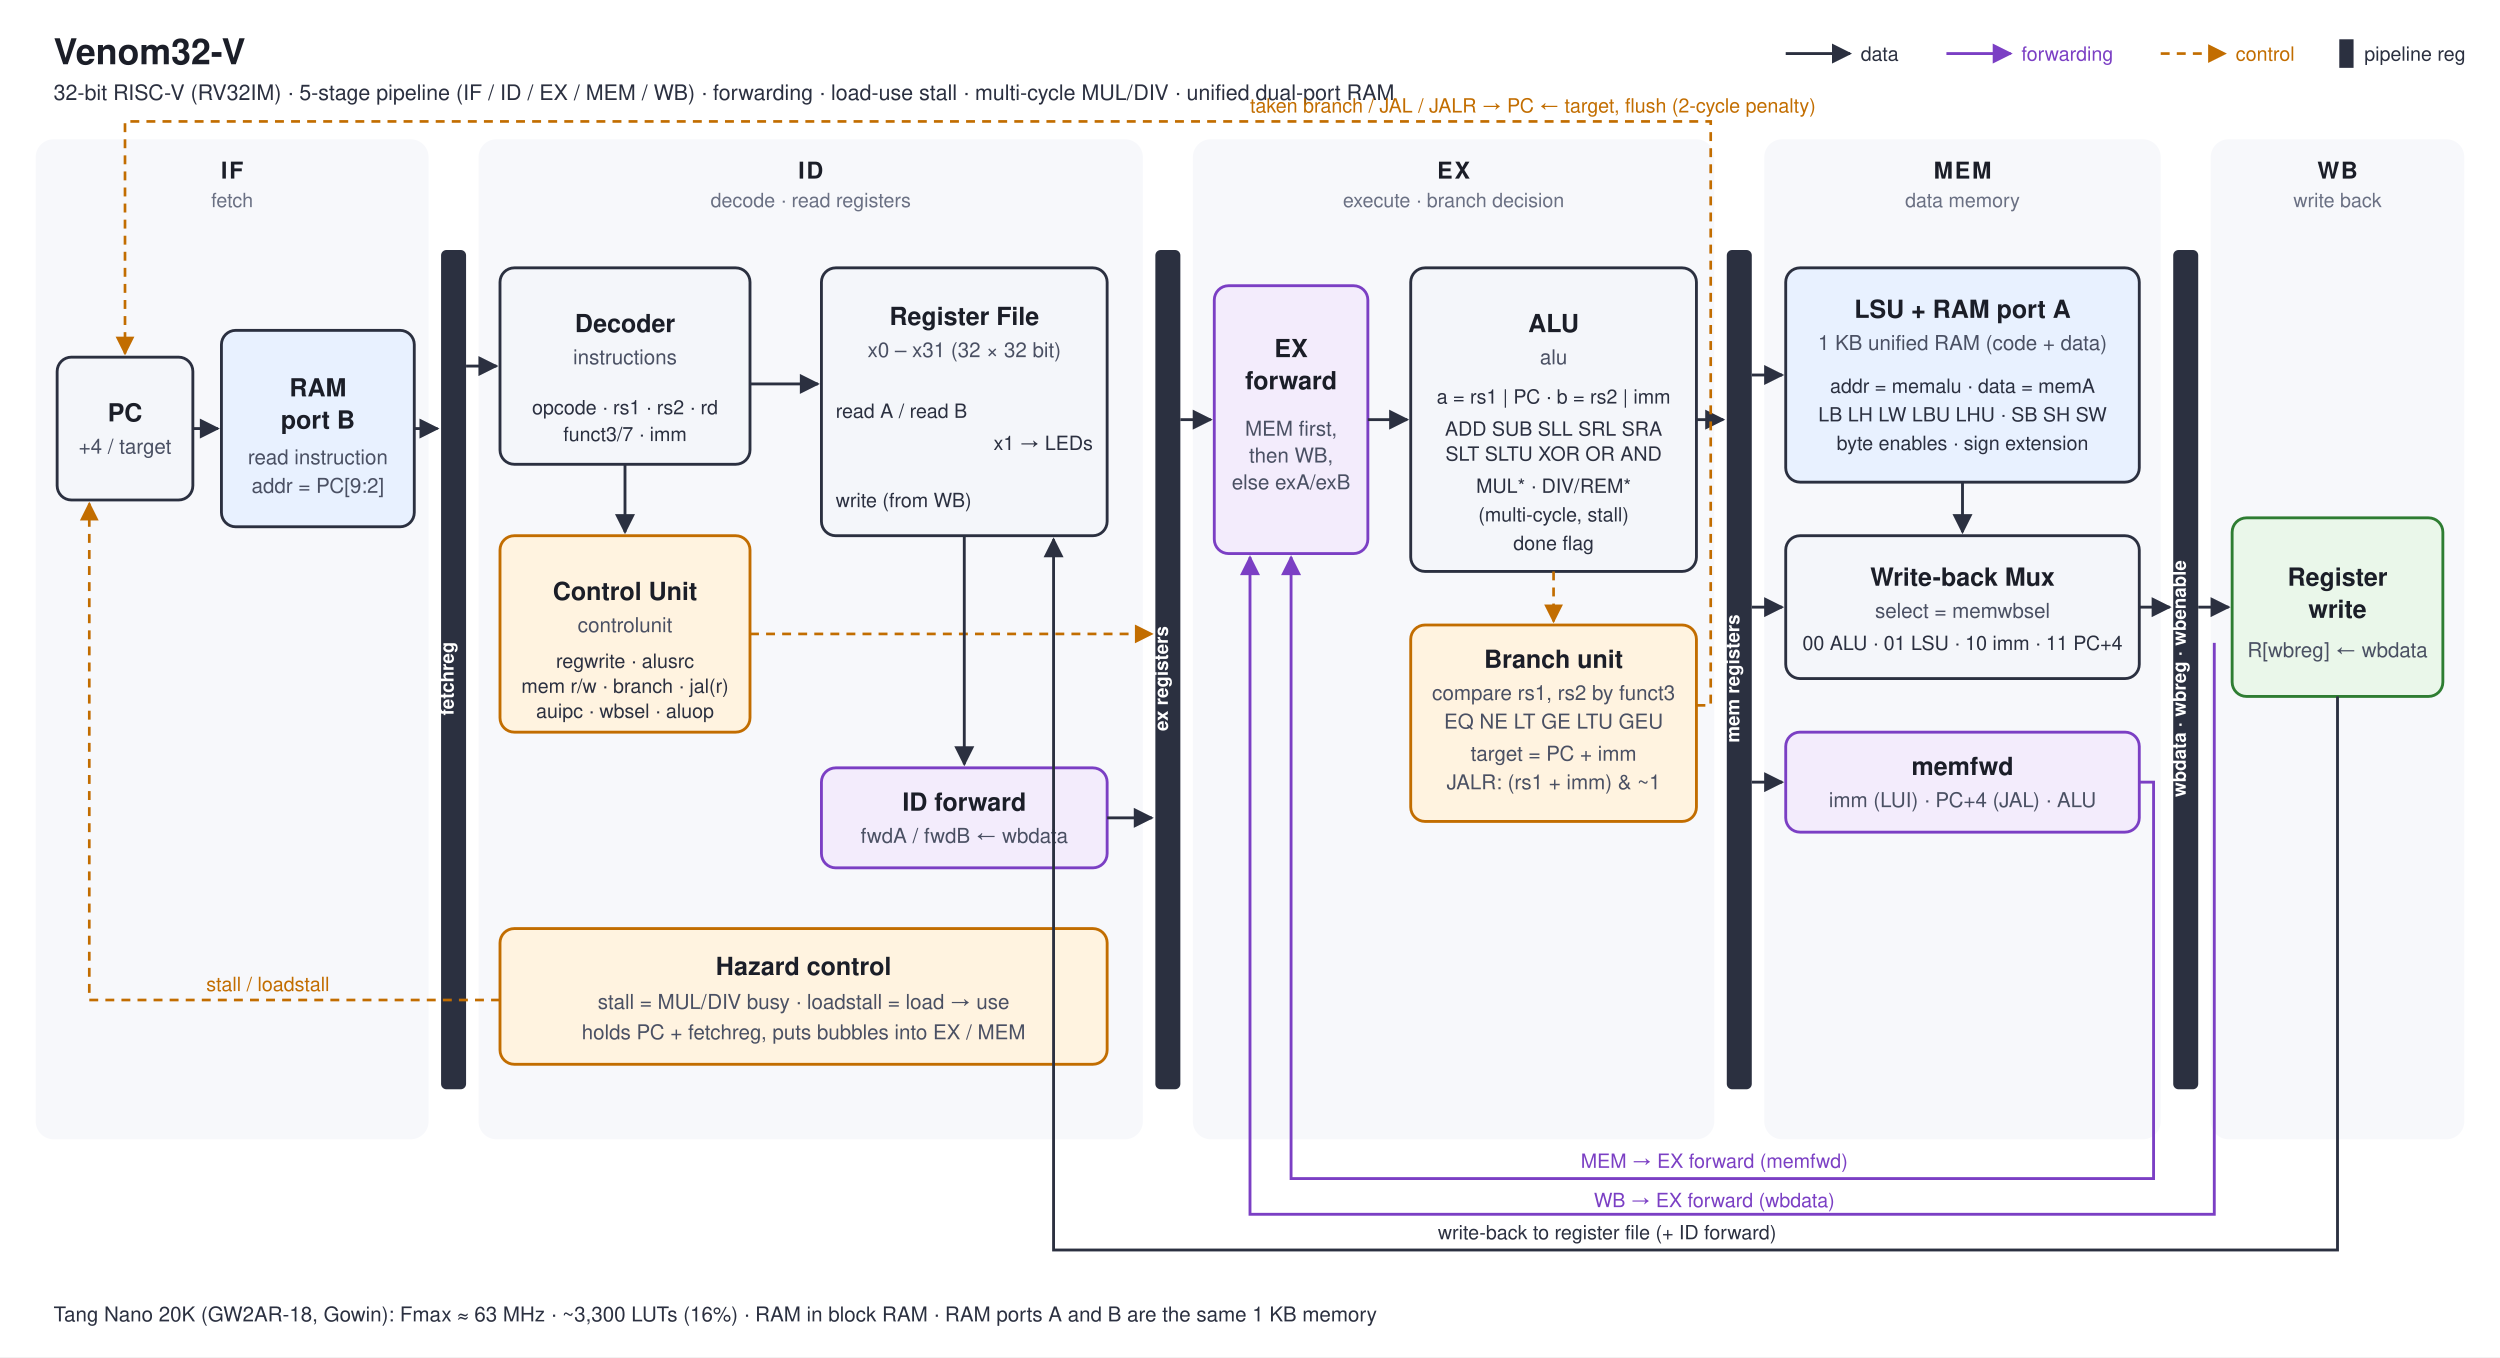
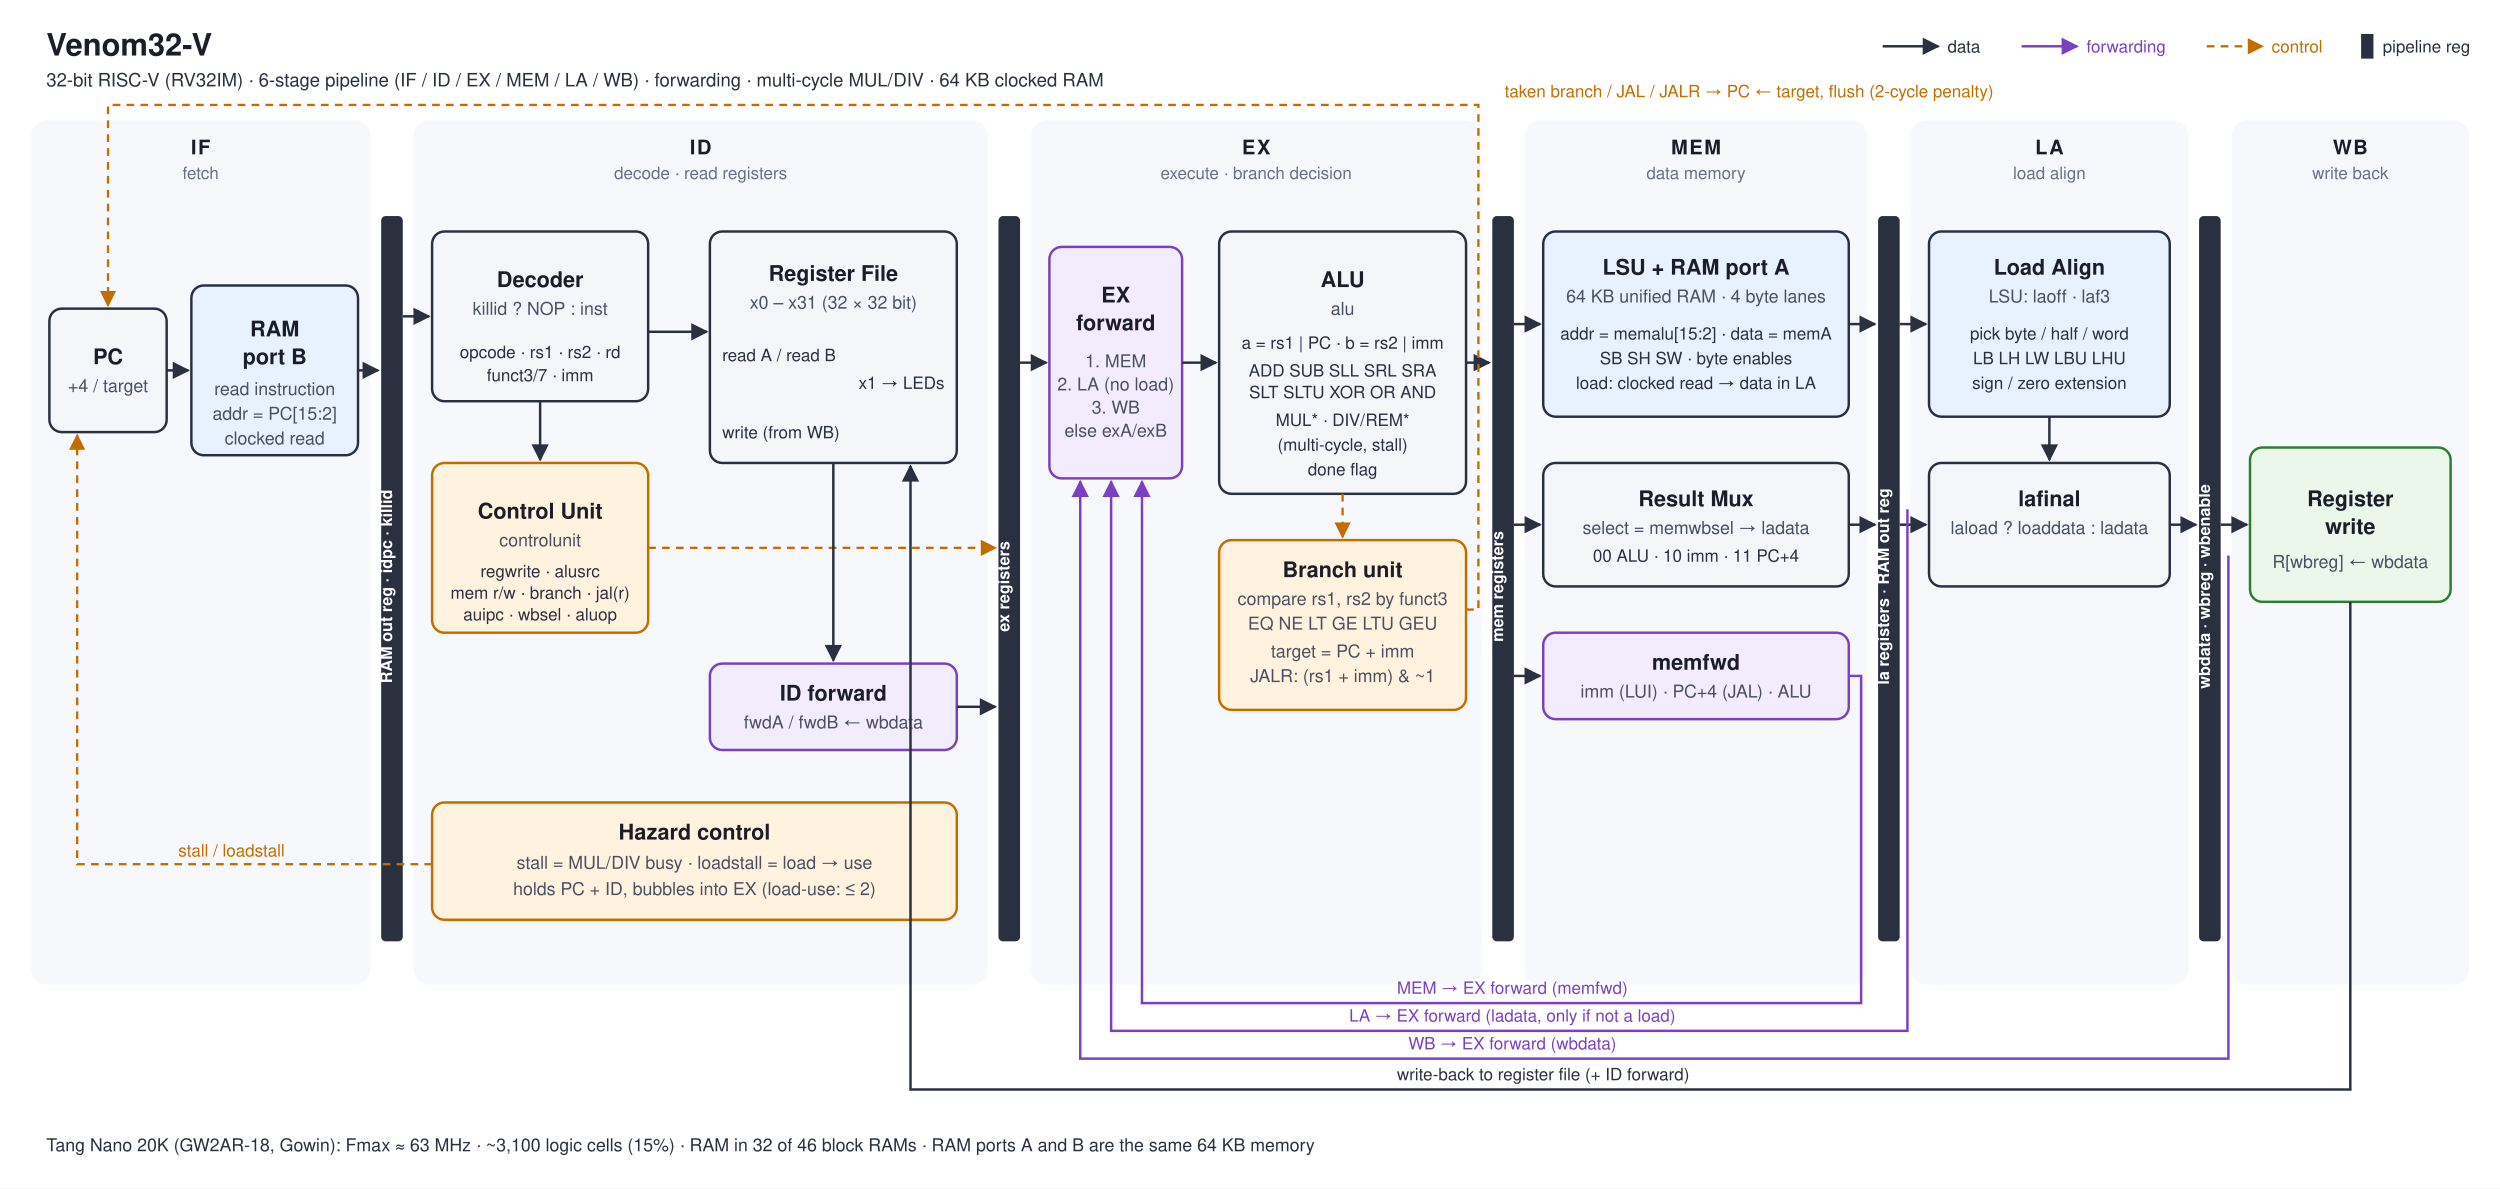
- <svg xmlns="http://www.w3.org/2000/svg" viewBox="0 0 1400 760" width="1400" height="760" font-family="Segoe UI, Helvetica, Arial, sans-serif">
+ <svg xmlns="http://www.w3.org/2000/svg" viewBox="0 0 1620 770" width="1620" height="770" font-family="Segoe UI, Helvetica, Arial, sans-serif">
  <defs>
    <marker id="a" viewBox="0 0 10 10" refX="9" refY="5" markerWidth="7" markerHeight="7" orient="auto-start-reverse">
      <path d="M0,0 L10,5 L0,10 z" fill="#2b3040" />
    </marker>
    <marker id="c" viewBox="0 0 10 10" refX="9" refY="5" markerWidth="7" markerHeight="7" orient="auto-start-reverse">
      <path d="M0,0 L10,5 L0,10 z" fill="#c26d00" />
    </marker>
    <marker id="f" viewBox="0 0 10 10" refX="9" refY="5" markerWidth="7" markerHeight="7" orient="auto-start-reverse">
      <path d="M0,0 L10,5 L0,10 z" fill="#7b3fc4" />
    </marker>
    <style>
      .box{fill:#f4f6fa;stroke:#2b3040;stroke-width:1.6}
      .mem{fill:#e8f1ff;stroke:#2b3040;stroke-width:1.6}
      .ctl{fill:#fff3e0;stroke:#c26d00;stroke-width:1.6}
      .fwd{fill:#f3ecfc;stroke:#7b3fc4;stroke-width:1.6}
      .out{fill:#eaf7ea;stroke:#2e7d32;stroke-width:1.6}
      .preg{fill:#2b3040}
      .band{fill:#f7f8fb}
      .w{stroke:#2b3040;stroke-width:1.6;fill:none}
      .cw{stroke:#c26d00;stroke-width:1.5;fill:none;stroke-dasharray:5 4}
      .fw{stroke:#7b3fc4;stroke-width:1.6;fill:none}
      .t{fill:#1b1e28;font-size:14px;font-weight:600;text-anchor:middle}
      .s{fill:#4a5063;font-size:11.5px;text-anchor:middle}
      .l{fill:#2b3040;font-size:11px}
      .cl{fill:#c26d00;font-size:11px}
      .fl{fill:#7b3fc4;font-size:11px}
      .st{fill:#1b1e28;font-size:13px;font-weight:700;text-anchor:middle;letter-spacing:1px}
      .sts{fill:#6a7083;font-size:11px;text-anchor:middle}
      .pl{fill:#ffffff;font-size:10.5px;font-weight:600;text-anchor:middle}
    </style>
  </defs>
-   <rect x="0" y="0" width="1400" height="760" fill="#ffffff" />
+   <rect x="0" y="0" width="1620" height="770" fill="#ffffff" />
  <text x="30" y="36" style="font-size:20px;font-weight:700;fill:#1b1e28">Venom32-V</text>
-   <text x="30" y="56" class="l" style="font-size:12px">32-bit RISC-V (RV32IM) · 5-stage pipeline (IF / ID / EX / MEM / WB) · forwarding · load-use stall · multi-cycle MUL/DIV · unified dual-port RAM</text>
-   <line x1="1000" y1="30" x2="1036" y2="30" class="w" marker-end="url(#a)" />
-   <text x="1042" y="34" class="l">data</text>
-   <line x1="1090" y1="30" x2="1126" y2="30" class="fw" marker-end="url(#f)" />
-   <text x="1132" y="34" class="fl">forwarding</text>
-   <line x1="1210" y1="30" x2="1246" y2="30" class="cw" marker-end="url(#c)" />
-   <text x="1252" y="34" class="cl">control</text>
-   <rect x="1310" y="22" width="8" height="16" class="preg" />
-   <text x="1324" y="34" class="l">pipeline reg</text>
+   <text x="30" y="56" class="l" style="font-size:12px">32-bit RISC-V (RV32IM) · 6-stage pipeline (IF / ID / EX / MEM / LA / WB) · forwarding · multi-cycle MUL/DIV · 64 KB clocked RAM</text>
+   <line x1="1220" y1="30" x2="1256" y2="30" class="w" marker-end="url(#a)" />
+   <text x="1262" y="34" class="l">data</text>
+   <line x1="1310" y1="30" x2="1346" y2="30" class="fw" marker-end="url(#f)" />
+   <text x="1352" y="34" class="fl">forwarding</text>
+   <line x1="1430" y1="30" x2="1466" y2="30" class="cw" marker-end="url(#c)" />
+   <text x="1472" y="34" class="cl">control</text>
+   <rect x="1530" y="22" width="8" height="16" class="preg" />
+   <text x="1544" y="34" class="l">pipeline reg</text>
  <rect x="20" y="78" width="220" height="560" rx="10" class="band" />
  <rect x="268" y="78" width="372" height="560" rx="10" class="band" />
  <rect x="668" y="78" width="292" height="560" rx="10" class="band" />
  <rect x="988" y="78" width="222" height="560" rx="10" class="band" />
-   <rect x="1238" y="78" width="142" height="560" rx="10" class="band" />
+   <rect x="1238" y="78" width="180" height="560" rx="10" class="band" />
+   <rect x="1446" y="78" width="154" height="560" rx="10" class="band" />
  <text x="130" y="100" class="st">IF</text>
  <text x="130" y="116" class="sts">fetch</text>
  <text x="454" y="100" class="st">ID</text>
  <text x="454" y="116" class="sts">decode · read registers</text>
  <text x="814" y="100" class="st">EX</text>
  <text x="814" y="116" class="sts">execute · branch decision</text>
  <text x="1099" y="100" class="st">MEM</text>
  <text x="1099" y="116" class="sts">data memory</text>
-   <text x="1309" y="100" class="st">WB</text>
-   <text x="1309" y="116" class="sts">write back</text>
+   <text x="1328" y="100" class="st">LA</text>
+   <text x="1328" y="116" class="sts">load align</text>
+   <text x="1523" y="100" class="st">WB</text>
+   <text x="1523" y="116" class="sts">write back</text>
  <rect x="247" y="140" width="14" height="470" rx="3" class="preg" />
-   <text x="254" y="380" class="pl" transform="rotate(-90 254 380)">fetchreg</text>
+   <text x="254" y="380" class="pl" transform="rotate(-90 254 380)">RAM out reg · idpc · killid</text>
  <rect x="647" y="140" width="14" height="470" rx="3" class="preg" />
  <text x="654" y="380" class="pl" transform="rotate(-90 654 380)">ex registers</text>
  <rect x="967" y="140" width="14" height="470" rx="3" class="preg" />
  <text x="974" y="380" class="pl" transform="rotate(-90 974 380)">mem registers</text>
  <rect x="1217" y="140" width="14" height="470" rx="3" class="preg" />
-   <text x="1224" y="380" class="pl" transform="rotate(-90 1224 380)">wbdata · wbreg · wbenable</text>
+   <text x="1224" y="380" class="pl" transform="rotate(-90 1224 380)">la registers · RAM out reg</text>
+   <rect x="1425" y="140" width="14" height="470" rx="3" class="preg" />
+   <text x="1432" y="380" class="pl" transform="rotate(-90 1432 380)">wbdata · wbreg · wbenable</text>
  <rect x="32" y="200" width="76" height="80" rx="8" class="box" />
  <text x="70" y="236" class="t">PC</text>
  <text x="70" y="254" class="s">+4 / target</text>
  <rect x="124" y="185" width="108" height="110" rx="8" class="mem" />
-   <text x="178" y="222" class="t">RAM</text>
-   <text x="178" y="240" class="t">port B</text>
-   <text x="178" y="260" class="s">read instruction</text>
-   <text x="178" y="276" class="s">addr = PC[9:2]</text>
+   <text x="178" y="218" class="t">RAM</text>
+   <text x="178" y="236" class="t">port B</text>
+   <text x="178" y="256" class="s">read instruction</text>
+   <text x="178" y="272" class="s">addr = PC[15:2]</text>
+   <text x="178" y="288" class="s">clocked read</text>
  <line x1="108" y1="240" x2="122" y2="240" class="w" marker-end="url(#a)" />
  <line x1="232" y1="240" x2="245" y2="240" class="w" marker-end="url(#a)" />
  <rect x="280" y="150" width="140" height="110" rx="8" class="box" />
  <text x="350" y="186" class="t">Decoder</text>
-   <text x="350" y="204" class="s">instructions</text>
+   <text x="350" y="204" class="s">killid ? NOP : inst</text>
  <text x="350" y="232" class="l" text-anchor="middle">opcode · rs1 · rs2 · rd</text>
  <text x="350" y="247" class="l" text-anchor="middle">funct3/7 · imm</text>
  <line x1="261" y1="205" x2="278" y2="205" class="w" marker-end="url(#a)" />
  <rect x="280" y="300" width="140" height="110" rx="8" class="ctl" />
  <text x="350" y="336" class="t">Control Unit</text>
  <text x="350" y="354" class="s">controlunit</text>
  <text x="350" y="374" class="l" text-anchor="middle">regwrite · alusrc</text>
  <text x="350" y="388" class="l" text-anchor="middle">mem r/w · branch · jal(r)</text>
  <text x="350" y="402" class="l" text-anchor="middle">auipc · wbsel · aluop</text>
  <line x1="350" y1="260" x2="350" y2="298" class="w" marker-end="url(#a)" />
  <line x1="420" y1="355" x2="645" y2="355" class="cw" marker-end="url(#c)" />
  <rect x="460" y="150" width="160" height="150" rx="8" class="box" />
  <text x="540" y="182" class="t">Register File</text>
  <text x="540" y="200" class="s">x0 – x31 (32 × 32 bit)</text>
  <text x="468" y="234" class="l">read A / read B</text>
  <text x="468" y="284" class="l">write (from WB)</text>
  <text x="612" y="252" class="l" text-anchor="end">x1 → LEDs</text>
  <line x1="420" y1="215" x2="458" y2="215" class="w" marker-end="url(#a)" />
  <rect x="460" y="430" width="160" height="56" rx="8" class="fwd" />
  <text x="540" y="454" class="t">ID forward</text>
  <text x="540" y="472" class="s">fwdA / fwdB ← wbdata</text>
  <line x1="540" y1="300" x2="540" y2="428" class="w" marker-end="url(#a)" />
  <line x1="620" y1="458" x2="645" y2="458" class="w" marker-end="url(#a)" />
  <rect x="280" y="520" width="340" height="76" rx="8" class="ctl" />
-   <text x="450" y="546" class="t">Hazard control</text>
-   <text x="450" y="565" class="s">stall = MUL/DIV busy · loadstall = load → use</text>
-   <text x="450" y="582" class="s">holds PC + fetchreg, puts bubbles into EX / MEM</text>
+   <text x="450" y="544" class="t">Hazard control</text>
+   <text x="450" y="563" class="s">stall = MUL/DIV busy · loadstall = load → use</text>
+   <text x="450" y="580" class="s">holds PC + ID, bubbles into EX (load-use: ≤ 2)</text>
  <rect x="680" y="160" width="86" height="150" rx="8" class="fwd" />
-   <text x="723" y="200" class="t">EX</text>
-   <text x="723" y="218" class="t">forward</text>
-   <text x="723" y="244" class="s">MEM first,</text>
-   <text x="723" y="259" class="s">then WB,</text>
-   <text x="723" y="274" class="s">else exA/exB</text>
+   <text x="723" y="196" class="t">EX</text>
+   <text x="723" y="214" class="t">forward</text>
+   <text x="723" y="238" class="s">1. MEM</text>
+   <text x="723" y="253" class="s">2. LA (no load)</text>
+   <text x="723" y="268" class="s">3. WB</text>
+   <text x="723" y="283" class="s">else exA/exB</text>
  <line x1="661" y1="235" x2="678" y2="235" class="w" marker-end="url(#a)" />
  <rect x="790" y="150" width="160" height="170" rx="8" class="box" />
  <text x="870" y="186" class="t">ALU</text>
  <text x="870" y="204" class="s">alu</text>
  <text x="870" y="226" class="l" text-anchor="middle">a = rs1 | PC · b = rs2 | imm</text>
  <text x="870" y="244" class="l" text-anchor="middle">ADD SUB SLL SRL SRA</text>
  <text x="870" y="258" class="l" text-anchor="middle">SLT SLTU XOR OR AND</text>
  <text x="870" y="276" class="l" text-anchor="middle">MUL* · DIV/REM*</text>
  <text x="870" y="292" class="l" text-anchor="middle">(multi-cycle, stall)</text>
  <text x="870" y="308" class="l" text-anchor="middle">done flag</text>
  <line x1="766" y1="235" x2="788" y2="235" class="w" marker-end="url(#a)" />
  <line x1="950" y1="235" x2="965" y2="235" class="w" marker-end="url(#a)" />
  <rect x="790" y="350" width="160" height="110" rx="8" class="ctl" />
  <text x="870" y="374" class="t">Branch unit</text>
  <text x="870" y="392" class="s">compare rs1, rs2 by funct3</text>
  <text x="870" y="408" class="s">EQ NE LT GE LTU GEU</text>
  <text x="870" y="426" class="s">target = PC + imm</text>
  <text x="870" y="442" class="s">JALR: (rs1 + imm) &amp; ~1</text>
  <line x1="870" y1="320" x2="870" y2="348" class="cw" marker-end="url(#c)" />
  <rect x="1000" y="150" width="198" height="120" rx="8" class="mem" />
  <text x="1099" y="178" class="t">LSU + RAM port A</text>
-   <text x="1099" y="196" class="s">1 KB unified RAM (code + data)</text>
-   <text x="1099" y="220" class="l" text-anchor="middle">addr = memalu · data = memA</text>
-   <text x="1099" y="236" class="l" text-anchor="middle">LB LH LW LBU LHU · SB SH SW</text>
-   <text x="1099" y="252" class="l" text-anchor="middle">byte enables · sign extension</text>
+   <text x="1099" y="196" class="s">64 KB unified RAM · 4 byte lanes</text>
+   <text x="1099" y="220" class="l" text-anchor="middle">addr = memalu[15:2] · data = memA</text>
+   <text x="1099" y="236" class="l" text-anchor="middle">SB SH SW · byte enables</text>
+   <text x="1099" y="252" class="l" text-anchor="middle">load: clocked read → data in LA</text>
  <line x1="981" y1="210" x2="998" y2="210" class="w" marker-end="url(#a)" />
  <rect x="1000" y="300" width="198" height="80" rx="8" class="box" />
-   <text x="1099" y="328" class="t">Write-back Mux</text>
-   <text x="1099" y="346" class="s">select = memwbsel</text>
-   <text x="1099" y="364" class="l" text-anchor="middle">00 ALU · 01 LSU · 10 imm · 11 PC+4</text>
-   <line x1="1099" y1="270" x2="1099" y2="298" class="w" marker-end="url(#a)" />
+   <text x="1099" y="328" class="t">Result Mux</text>
+   <text x="1099" y="346" class="s">select = memwbsel → ladata</text>
+   <text x="1099" y="364" class="l" text-anchor="middle">00 ALU · 10 imm · 11 PC+4</text>
  <line x1="981" y1="340" x2="998" y2="340" class="w" marker-end="url(#a)" />
  <line x1="1198" y1="340" x2="1215" y2="340" class="w" marker-end="url(#a)" />
  <rect x="1000" y="410" width="198" height="56" rx="8" class="fwd" />
  <text x="1099" y="434" class="t">memfwd</text>
  <text x="1099" y="452" class="s">imm (LUI) · PC+4 (JAL) · ALU</text>
  <line x1="981" y1="438" x2="998" y2="438" class="w" marker-end="url(#a)" />
-   <rect x="1250" y="290" width="118" height="100" rx="8" class="out" />
-   <text x="1309" y="328" class="t">Register</text>
-   <text x="1309" y="346" class="t">write</text>
-   <text x="1309" y="368" class="s">R[wbreg] ← wbdata</text>
+   <path d="M1198,210 L1215,210" class="w" marker-end="url(#a)" />
+   <rect x="1250" y="150" width="156" height="120" rx="8" class="mem" />
+   <text x="1328" y="178" class="t">Load Align</text>
+   <text x="1328" y="196" class="s">LSU: laoff · laf3</text>
+   <text x="1328" y="220" class="l" text-anchor="middle">pick byte / half / word</text>
+   <text x="1328" y="236" class="l" text-anchor="middle">LB LH LW LBU LHU</text>
+   <text x="1328" y="252" class="l" text-anchor="middle">sign / zero extension</text>
+   <line x1="1231" y1="210" x2="1248" y2="210" class="w" marker-end="url(#a)" />
+   <rect x="1250" y="300" width="156" height="80" rx="8" class="box" />
+   <text x="1328" y="328" class="t">lafinal</text>
+   <text x="1328" y="346" class="s">laload ? loaddata : ladata</text>
+   <line x1="1328" y1="270" x2="1328" y2="298" class="w" marker-end="url(#a)" />
  <line x1="1231" y1="340" x2="1248" y2="340" class="w" marker-end="url(#a)" />
-   <path d="M1309,390 L1309,700 L590,700 L590,302" class="w" marker-end="url(#a)" />
-   <text x="900" y="694" class="l" text-anchor="middle">write-back to register file (+ ID forward)</text>
-   <path d="M1198,438 L1206,438 L1206,660 L723,660 L723,312" class="fw" marker-end="url(#f)" />
-   <text x="960" y="654" class="fl" text-anchor="middle">MEM → EX forward (memfwd)</text>
-   <path d="M1240,360 L1240,680 L700,680 L700,312" class="fw" marker-end="url(#f)" />
-   <text x="960" y="676" class="fl" text-anchor="middle">WB → EX forward (wbdata)</text>
+   <line x1="1406" y1="340" x2="1423" y2="340" class="w" marker-end="url(#a)" />
+   <rect x="1458" y="290" width="130" height="100" rx="8" class="out" />
+   <text x="1523" y="328" class="t">Register</text>
+   <text x="1523" y="346" class="t">write</text>
+   <text x="1523" y="368" class="s">R[wbreg] ← wbdata</text>
+   <line x1="1439" y1="340" x2="1456" y2="340" class="w" marker-end="url(#a)" />
+   <path d="M1523,390 L1523,706 L590,706 L590,302" class="w" marker-end="url(#a)" />
+   <text x="1000" y="700" class="l" text-anchor="middle">write-back to register file (+ ID forward)</text>
+   <path d="M1198,438 L1206,438 L1206,650 L740,650 L740,312" class="fw" marker-end="url(#f)" />
+   <text x="980" y="644" class="fl" text-anchor="middle">MEM → EX forward (memfwd)</text>
+   <path d="M1236,330 L1236,668 L720,668 L720,312" class="fw" marker-end="url(#f)" />
+   <text x="980" y="662" class="fl" text-anchor="middle">LA → EX forward (ladata, only if not a load)</text>
+   <path d="M1444,360 L1444,686 L700,686 L700,312" class="fw" marker-end="url(#f)" />
+   <text x="980" y="680" class="fl" text-anchor="middle">WB → EX forward (wbdata)</text>
  <path d="M950,395 L958,395 L958,68 L70,68 L70,198" class="cw" marker-end="url(#c)" />
-   <text x="700" y="63" class="cl">taken branch / JAL / JALR → PC ← target, flush (2-cycle penalty)</text>
+   <text x="975" y="63" class="cl">taken branch / JAL / JALR → PC ← target, flush (2-cycle penalty)</text>
  <path d="M280,560 L50,560 L50,282" class="cw" marker-end="url(#c)" />
  <text x="150" y="555" class="cl" text-anchor="middle">stall / loadstall</text>
-   <text x="30" y="740" class="l" style="font-size:11.5px">Tang Nano 20K (GW2AR-18, Gowin): Fmax ≈ 63 MHz · ~3,300 LUTs (16%) · RAM in block RAM · RAM ports A and B are the same 1 KB memory</text>
+   <text x="30" y="746" class="l" style="font-size:11.5px">Tang Nano 20K (GW2AR-18, Gowin): Fmax ≈ 63 MHz · ~3,100 logic cells (15%) · RAM in 32 of 46 block RAMs · RAM ports A and B are the same 64 KB memory</text>
</svg>
